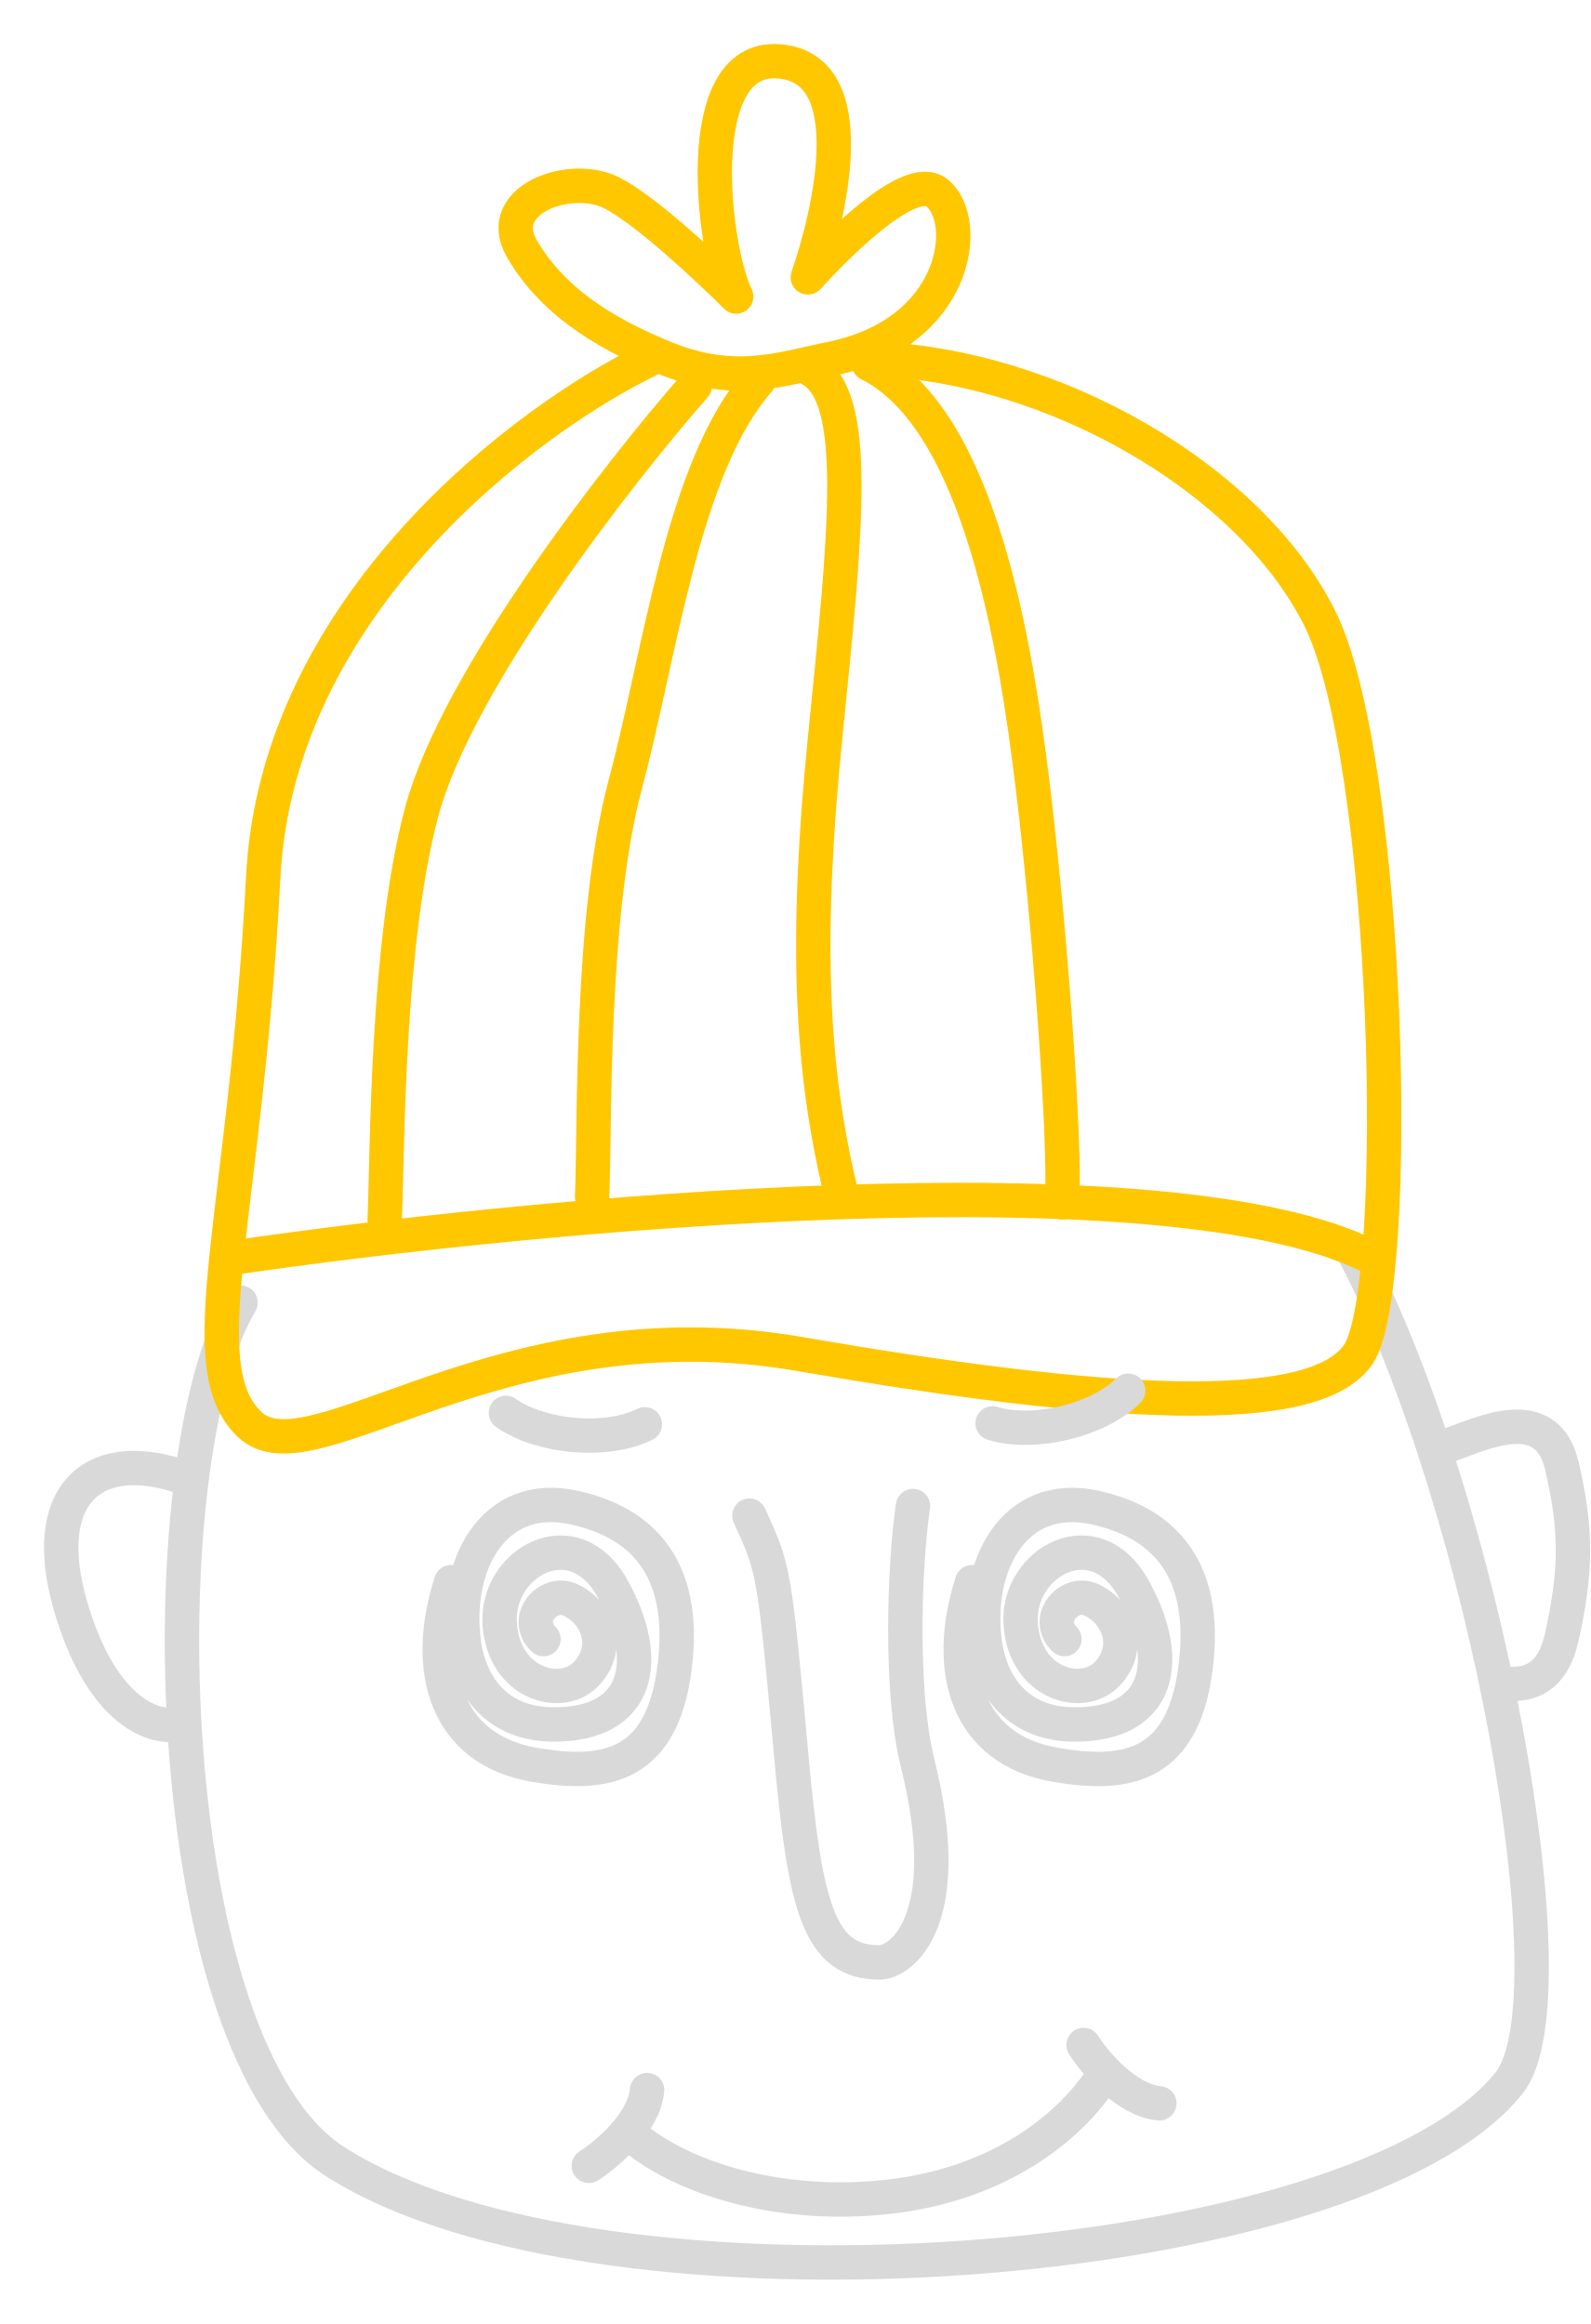
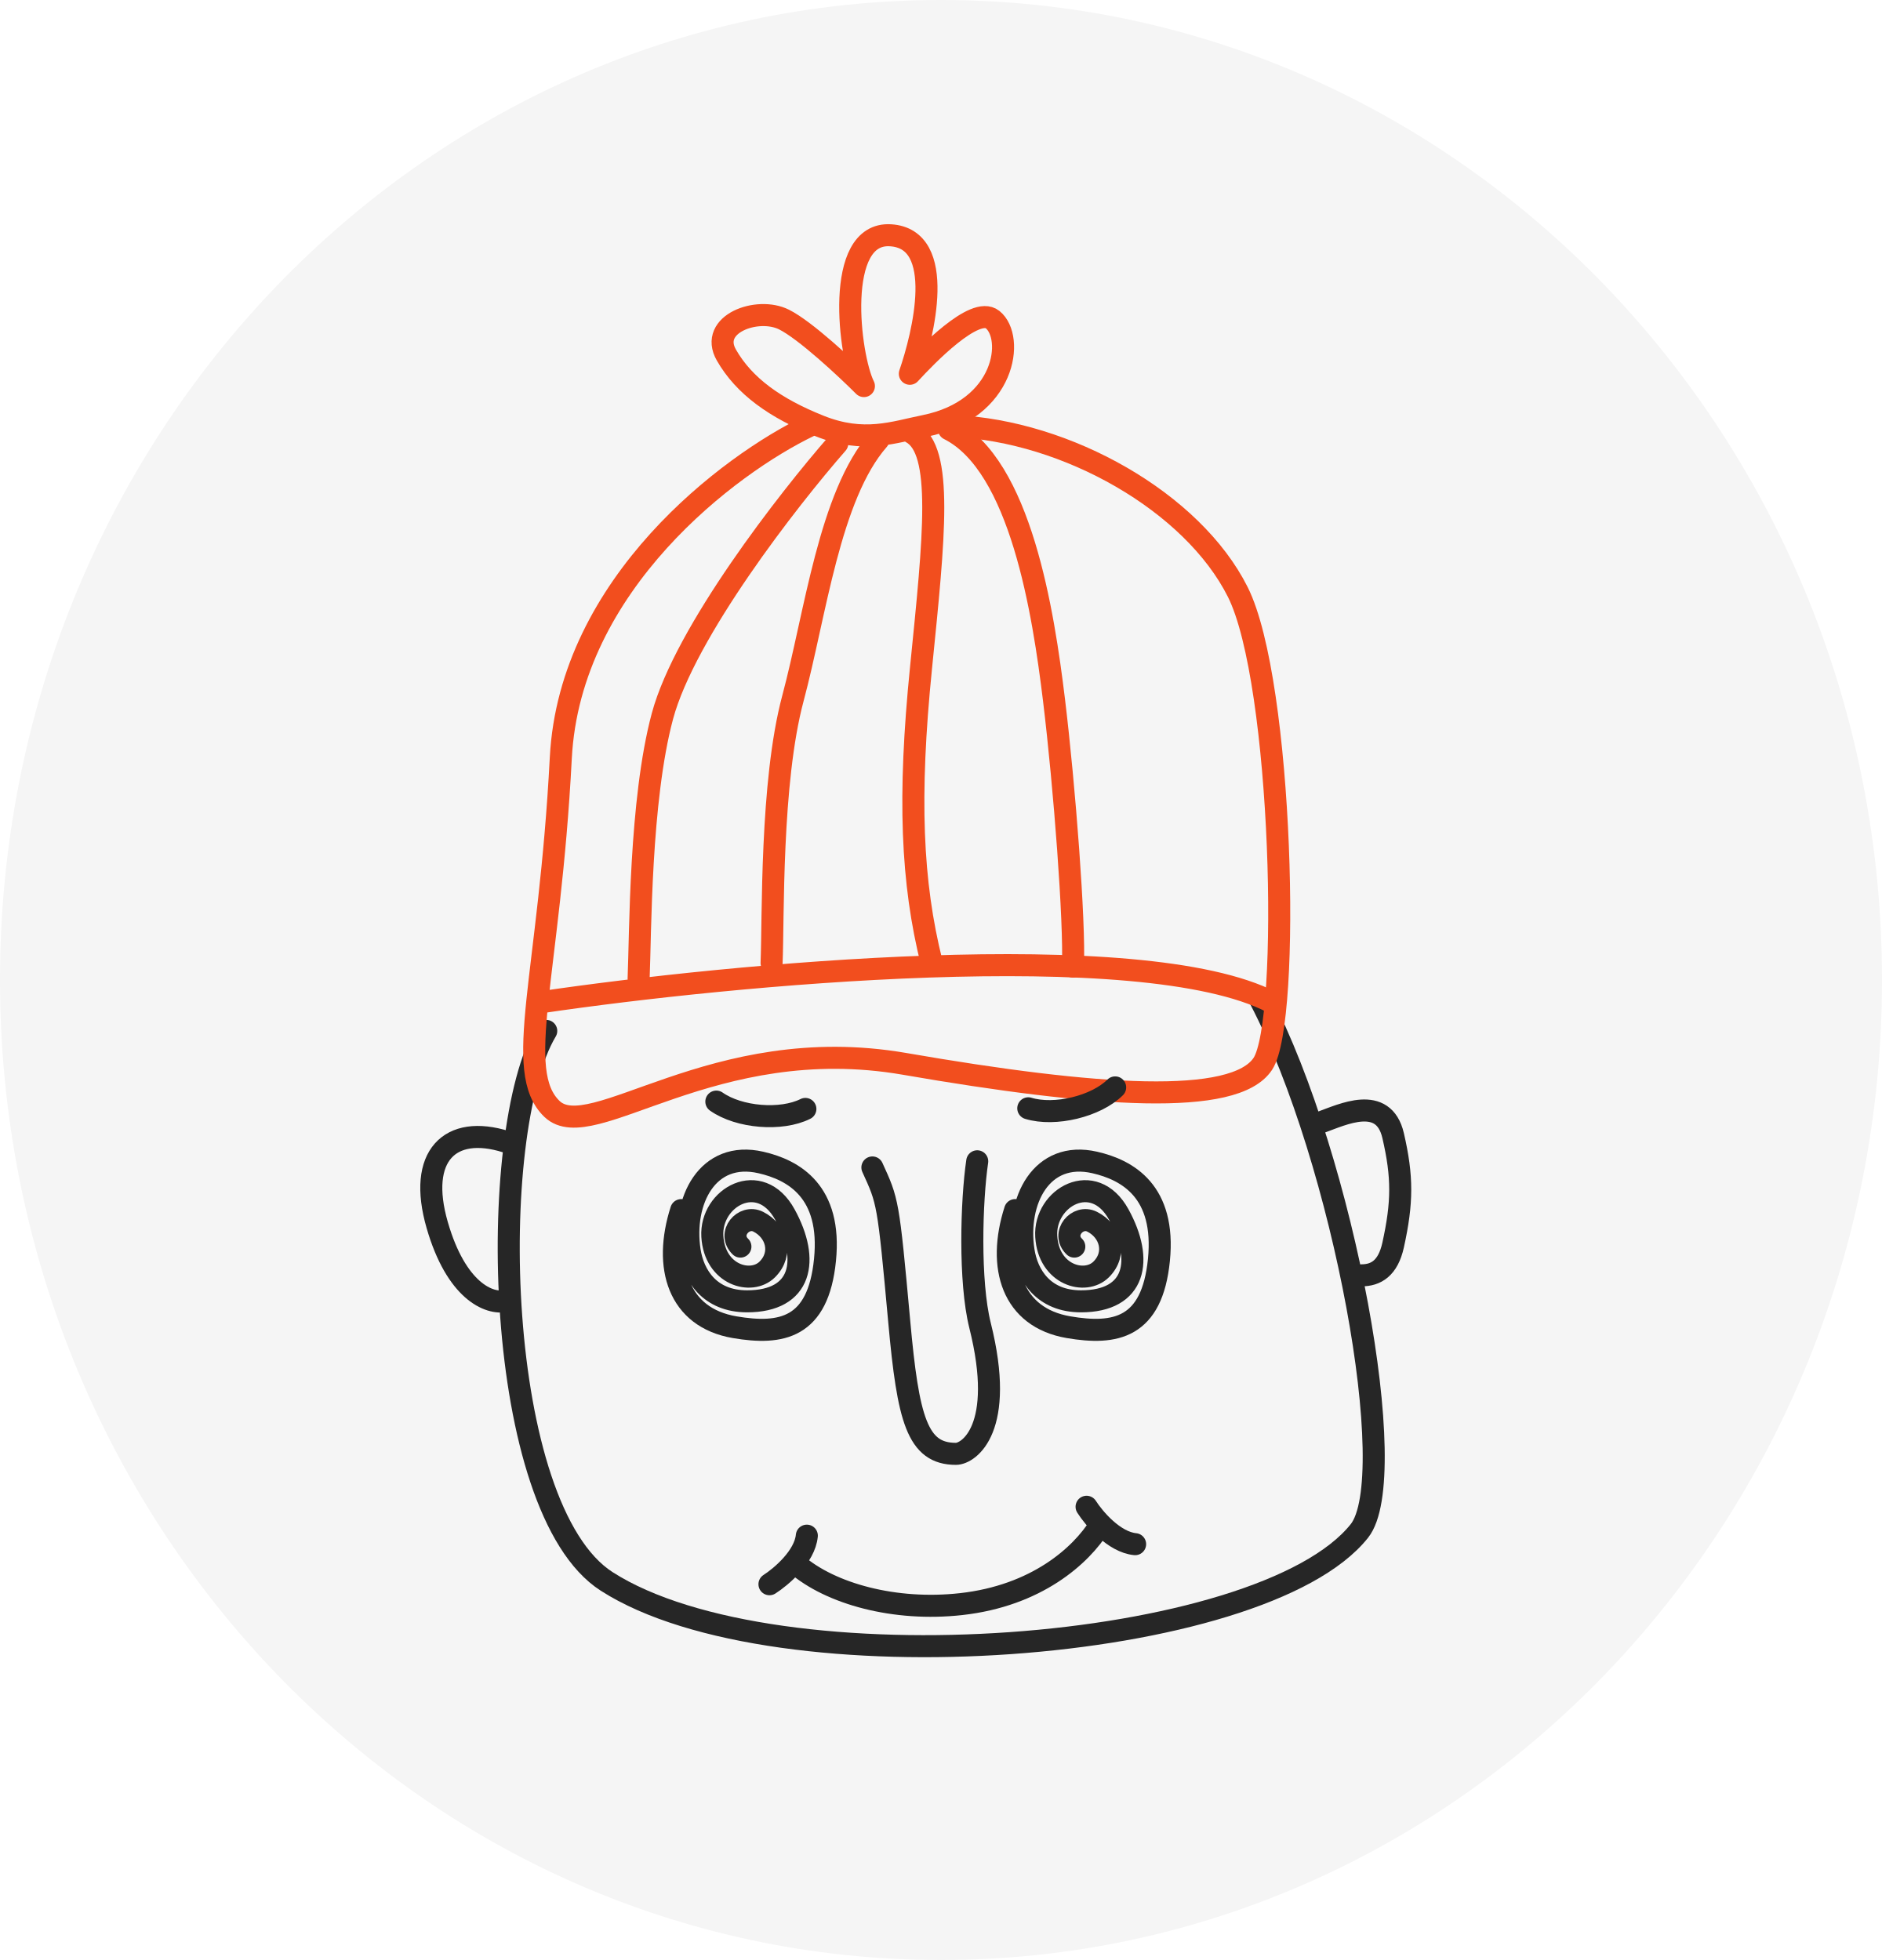
- <svg xmlns="http://www.w3.org/2000/svg" width="26" height="38" viewBox="0 0 26 38" fill="none">
-   <g id="Group">
-     <g id="Group_2">
-       <g id="Group_3">
-         <path id="Vector" d="M22.142 20.5C24.275 24.596 25.759 32.686 24.671 34.055C22.183 37.188 9.809 38.125 5.473 35.342C2.576 33.482 2.392 23.874 3.932 21.299M23.691 23.629C24.235 23.435 25.286 22.916 25.531 23.968C25.775 25.02 25.771 25.674 25.531 26.763C25.4 27.357 25.093 27.534 24.724 27.534" stroke="#D9D9D9" stroke-width="0.562" stroke-linecap="round" stroke-linejoin="round" />
-         <path id="Vector_2" d="M2.906 24.126C1.48 23.678 0.64 24.48 1.151 26.252C1.635 27.93 2.473 28.283 2.906 28.188" stroke="#D9D9D9" stroke-width="0.562" stroke-linecap="round" stroke-linejoin="round" />
-       </g>
-       <g id="Group_4">
-         <path id="Vector_3" d="M14.924 24.625C14.776 25.626 14.715 27.688 14.996 28.813C15.656 31.45 14.706 32.088 14.38 32.088C13.393 32.088 13.161 31.207 12.935 28.715C12.653 25.621 12.645 25.649 12.25 24.782" stroke="#D9D9D9" stroke-width="0.562" stroke-linecap="round" stroke-linejoin="round" />
-       </g>
-       <g id="Group_5">
-         <g id="Group_6">
-           <path id="Vector_4" d="M10.302 34.896C11.184 35.661 12.825 36.11 14.515 35.921C16.433 35.707 17.57 34.69 18.051 33.915M9.625 35.414C9.921 35.225 10.527 34.713 10.578 34.175M17.713 33.438C17.901 33.734 18.413 34.34 18.951 34.392" stroke="#D9D9D9" stroke-width="0.562" stroke-linecap="round" stroke-linejoin="round" />
-         </g>
-       </g>
-       <g id="Group_7">
-         <g id="Group_8">
-           <path id="Vector_5" d="M10.635 5.869C8.62 6.837 4.533 9.885 4.303 14.337C4.015 19.901 3.071 22.322 4.078 23.289C5.085 24.257 8.175 21.293 13.068 22.139C17.96 22.986 21.489 23.228 22.208 22.139C22.928 21.05 22.721 12.401 21.57 10.103C20.419 7.805 17.206 5.99 14.328 5.869" stroke="#FFC700" stroke-width="0.562" stroke-linecap="round" stroke-linejoin="round" />
-           <path id="Vector_6" d="M3.807 20.566C8.636 19.853 19.123 18.855 22.435 20.566M11.355 6.312C10.108 7.737 7.469 11.124 6.894 13.273C6.318 15.423 6.336 18.82 6.288 19.96M12.403 6.219C11.155 7.644 10.799 10.668 10.223 12.817C9.648 14.967 9.727 18.427 9.679 19.567" stroke="#FFC700" stroke-width="0.562" stroke-linecap="round" stroke-linejoin="round" />
-           <path id="Vector_7" d="M14.203 5.949C16.033 6.864 16.612 10.639 16.881 12.848C17.153 15.088 17.413 18.518 17.365 19.658M13.249 6.038C14.064 6.485 13.829 8.676 13.491 12.03C13.158 15.33 13.249 17.509 13.764 19.567M9.997 3.152C10.54 3.423 11.582 4.396 12.034 4.849C11.657 4.095 11.265 0.911 12.713 1.002C14.161 1.092 13.544 3.555 13.205 4.535C13.62 4.083 14.863 2.79 15.315 3.152C15.881 3.604 15.659 5.45 13.579 5.867C12.803 6.023 12.034 6.32 10.903 5.867C9.771 5.415 8.979 4.849 8.526 4.057C8.074 3.265 9.319 2.812 9.997 3.152Z" stroke="#FFC700" stroke-width="0.562" stroke-linecap="round" stroke-linejoin="round" />
-         </g>
-       </g>
-       <g id="Group_9">
-         <g id="Group_10">
-           <path id="Vector_8" d="M8.884 26.801C8.543 26.472 8.966 25.979 9.338 26.166C9.803 26.398 9.977 26.976 9.57 27.383C9.163 27.79 8.226 27.529 8.168 26.54C8.11 25.551 9.38 24.82 10.019 25.984C10.659 27.147 10.455 28.197 9.054 28.197C8.1 28.197 7.685 27.536 7.589 26.904C7.396 25.637 8.041 24.341 9.406 24.655C10.247 24.848 11.216 25.397 11.041 27.142C10.867 28.887 9.929 29.061 8.736 28.857C7.299 28.611 6.908 27.324 7.374 25.87M17.4 26.801C17.059 26.472 17.482 25.979 17.854 26.166C18.319 26.398 18.493 26.976 18.086 27.383C17.679 27.79 16.742 27.529 16.684 26.54C16.626 25.551 17.896 24.82 18.535 25.984C19.175 27.147 18.971 28.197 17.57 28.197C16.616 28.197 16.201 27.536 16.105 26.904C15.912 25.637 16.557 24.341 17.922 24.655C18.763 24.848 19.732 25.397 19.558 27.142C19.383 28.887 18.445 29.061 17.253 28.857C15.815 28.611 15.424 27.324 15.89 25.87M8.27 23.102C8.848 23.51 9.927 23.597 10.541 23.289M16.226 23.273C16.903 23.48 17.955 23.224 18.442 22.74" stroke="#D9D9D9" stroke-width="0.562" stroke-linecap="round" stroke-linejoin="round" />
-         </g>
-       </g>
-     </g>
-   </g>
+ <svg xmlns="http://www.w3.org/2000/svg" width="48" height="50" viewBox="0 0 48 50" fill="none">
+   <ellipse cx="24" cy="25" rx="24" ry="25" fill="#F5F5F5" />
+   <path d="M32.142 25.5C34.275 29.596 35.758 37.686 34.671 39.055C32.182 42.188 19.809 43.125 15.473 40.342C12.576 38.482 12.392 28.874 13.932 26.299M33.691 28.629C34.234 28.435 35.286 27.916 35.531 28.968C35.775 30.02 35.771 30.674 35.531 31.763C35.4 32.356 35.093 32.534 34.724 32.534" stroke="#262626" stroke-width="0.562" stroke-linecap="round" stroke-linejoin="round" />
+   <path d="M12.906 29.126C11.479 28.678 10.639 29.48 11.151 31.252C11.635 32.93 12.473 33.283 12.906 33.188" stroke="#262626" stroke-width="0.562" stroke-linecap="round" stroke-linejoin="round" />
+   <path d="M24.924 29.625C24.776 30.626 24.715 32.688 24.996 33.813C25.656 36.45 24.706 37.088 24.38 37.088C23.393 37.088 23.161 36.207 22.935 33.715C22.653 30.621 22.645 30.649 22.25 29.782" stroke="#262626" stroke-width="0.562" stroke-linecap="round" stroke-linejoin="round" />
+   <path d="M20.302 39.896C21.184 40.661 22.825 41.11 24.515 40.921C26.433 40.707 27.57 39.69 28.051 38.915M19.625 40.414C19.921 40.225 20.527 39.713 20.578 39.175M27.713 38.438C27.901 38.734 28.413 39.34 28.951 39.392" stroke="#262626" stroke-width="0.562" stroke-linecap="round" stroke-linejoin="round" />
+   <path d="M20.635 10.869C18.62 11.837 14.533 14.885 14.303 19.337C14.015 24.901 13.071 27.322 14.078 28.289C15.085 29.257 18.175 26.293 23.068 27.139C27.96 27.986 31.489 28.228 32.208 27.139C32.928 26.05 32.721 17.401 31.57 15.103C30.419 12.805 27.206 10.99 24.328 10.869" stroke="#F24E1E" stroke-width="0.562" stroke-linecap="round" stroke-linejoin="round" />
+   <path d="M13.807 25.566C18.636 24.853 29.123 23.855 32.435 25.566M21.355 11.312C20.108 12.737 17.47 16.124 16.894 18.273C16.318 20.423 16.336 23.82 16.288 24.96M22.403 11.219C21.155 12.644 20.799 15.668 20.223 17.817C19.648 19.967 19.727 23.427 19.679 24.567" stroke="#F24E1E" stroke-width="0.562" stroke-linecap="round" stroke-linejoin="round" />
+   <path d="M24.203 10.949C26.033 11.864 26.612 15.639 26.881 17.848C27.153 20.087 27.413 23.518 27.365 24.658M23.249 11.038C24.064 11.485 23.829 13.676 23.491 17.03C23.158 20.33 23.249 22.509 23.764 24.567M19.997 8.152C20.54 8.423 21.581 9.396 22.034 9.849C21.657 9.095 21.265 5.911 22.713 6.002C24.161 6.092 23.544 8.555 23.205 9.535C23.62 9.083 24.863 7.79 25.315 8.152C25.881 8.604 25.659 10.45 23.579 10.867C22.803 11.023 22.034 11.32 20.903 10.867C19.771 10.415 18.979 9.849 18.526 9.057C18.074 8.265 19.319 7.812 19.997 8.152Z" stroke="#F24E1E" stroke-width="0.562" stroke-linecap="round" stroke-linejoin="round" />
+   <path d="M18.884 31.801C18.543 31.472 18.966 30.979 19.338 31.166C19.803 31.398 19.977 31.976 19.57 32.383C19.163 32.79 18.227 32.529 18.168 31.54C18.11 30.551 19.38 29.82 20.019 30.984C20.659 32.147 20.455 33.197 19.054 33.197C18.1 33.197 17.685 32.536 17.589 31.904C17.396 30.637 18.041 29.341 19.406 29.655C20.247 29.848 21.216 30.397 21.041 32.142C20.867 33.887 19.929 34.061 18.736 33.857C17.299 33.611 16.908 32.324 17.374 30.87M27.4 31.801C27.059 31.472 27.482 30.979 27.854 31.166C28.319 31.398 28.493 31.976 28.086 32.383C27.679 32.79 26.742 32.529 26.684 31.54C26.626 30.551 27.896 29.82 28.535 30.984C29.175 32.147 28.971 33.197 27.57 33.197C26.616 33.197 26.201 32.536 26.105 31.904C25.912 30.637 26.557 29.341 27.922 29.655C28.763 29.848 29.732 30.397 29.558 32.142C29.383 33.887 28.445 34.061 27.253 33.857C25.815 33.611 25.424 32.324 25.89 30.87M18.27 28.102C18.848 28.51 19.927 28.597 20.541 28.289M26.226 28.273C26.903 28.48 27.955 28.224 28.442 27.74" stroke="#262626" stroke-width="0.562" stroke-linecap="round" stroke-linejoin="round" />
</svg>
